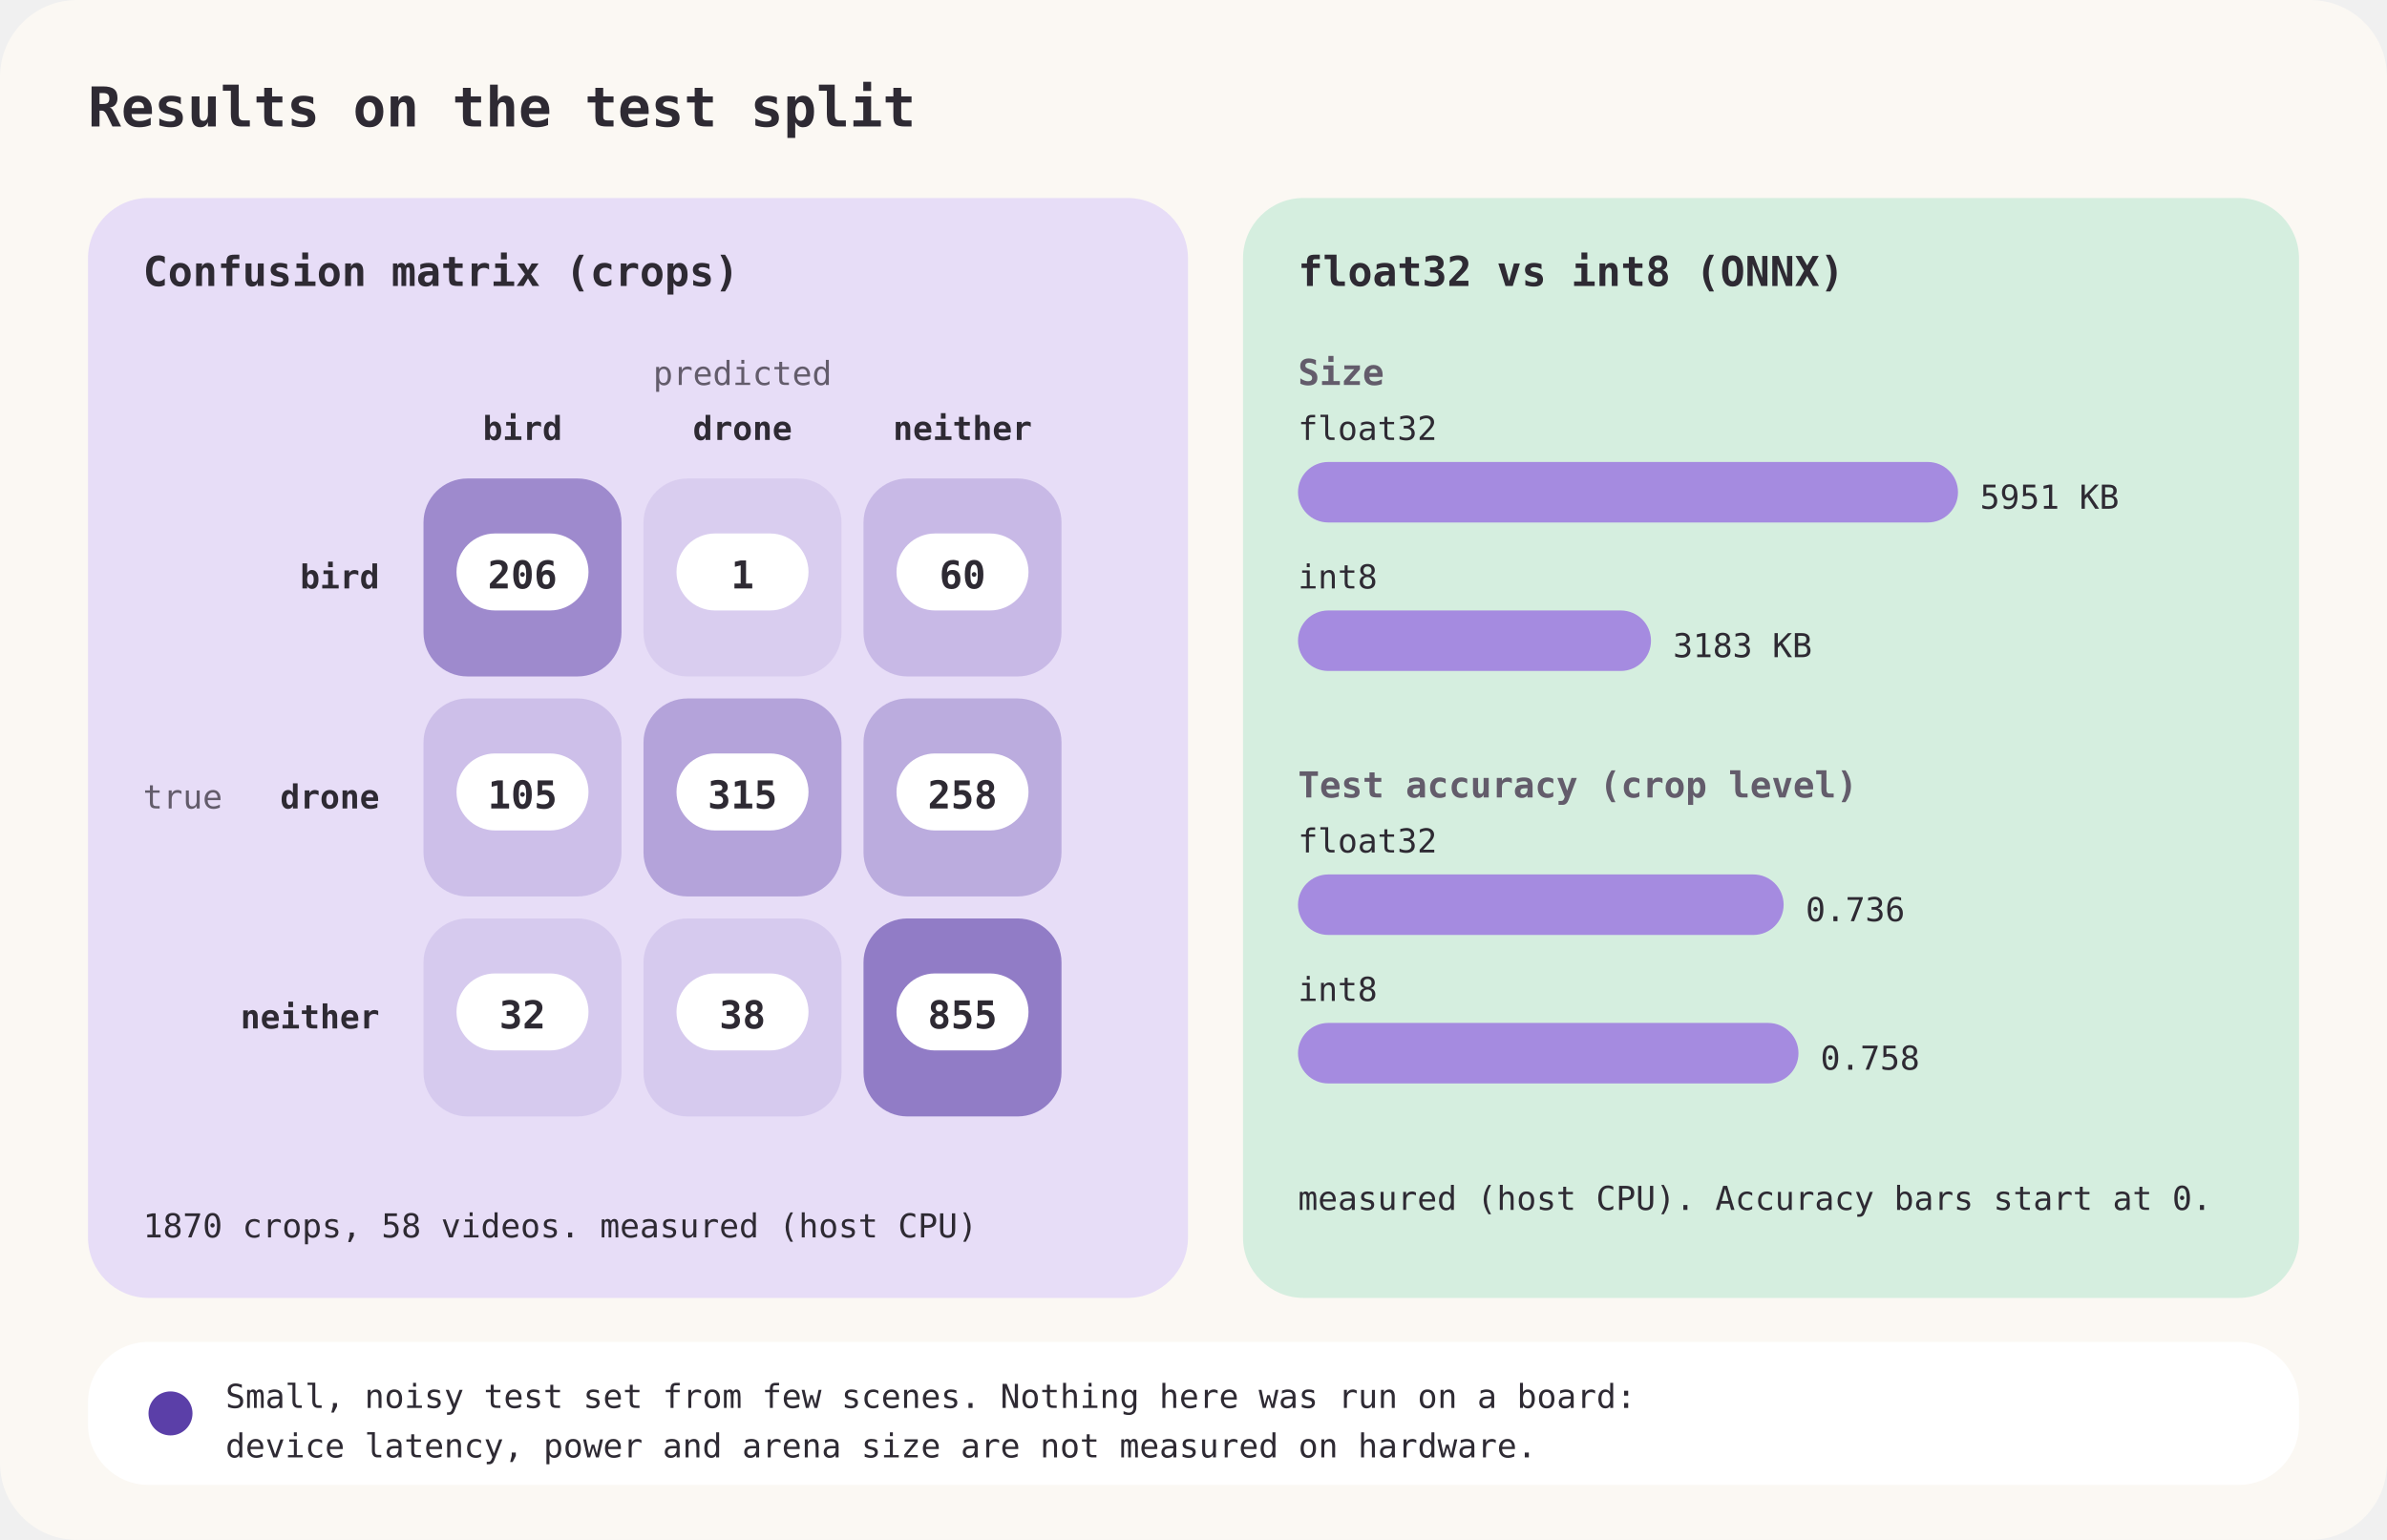
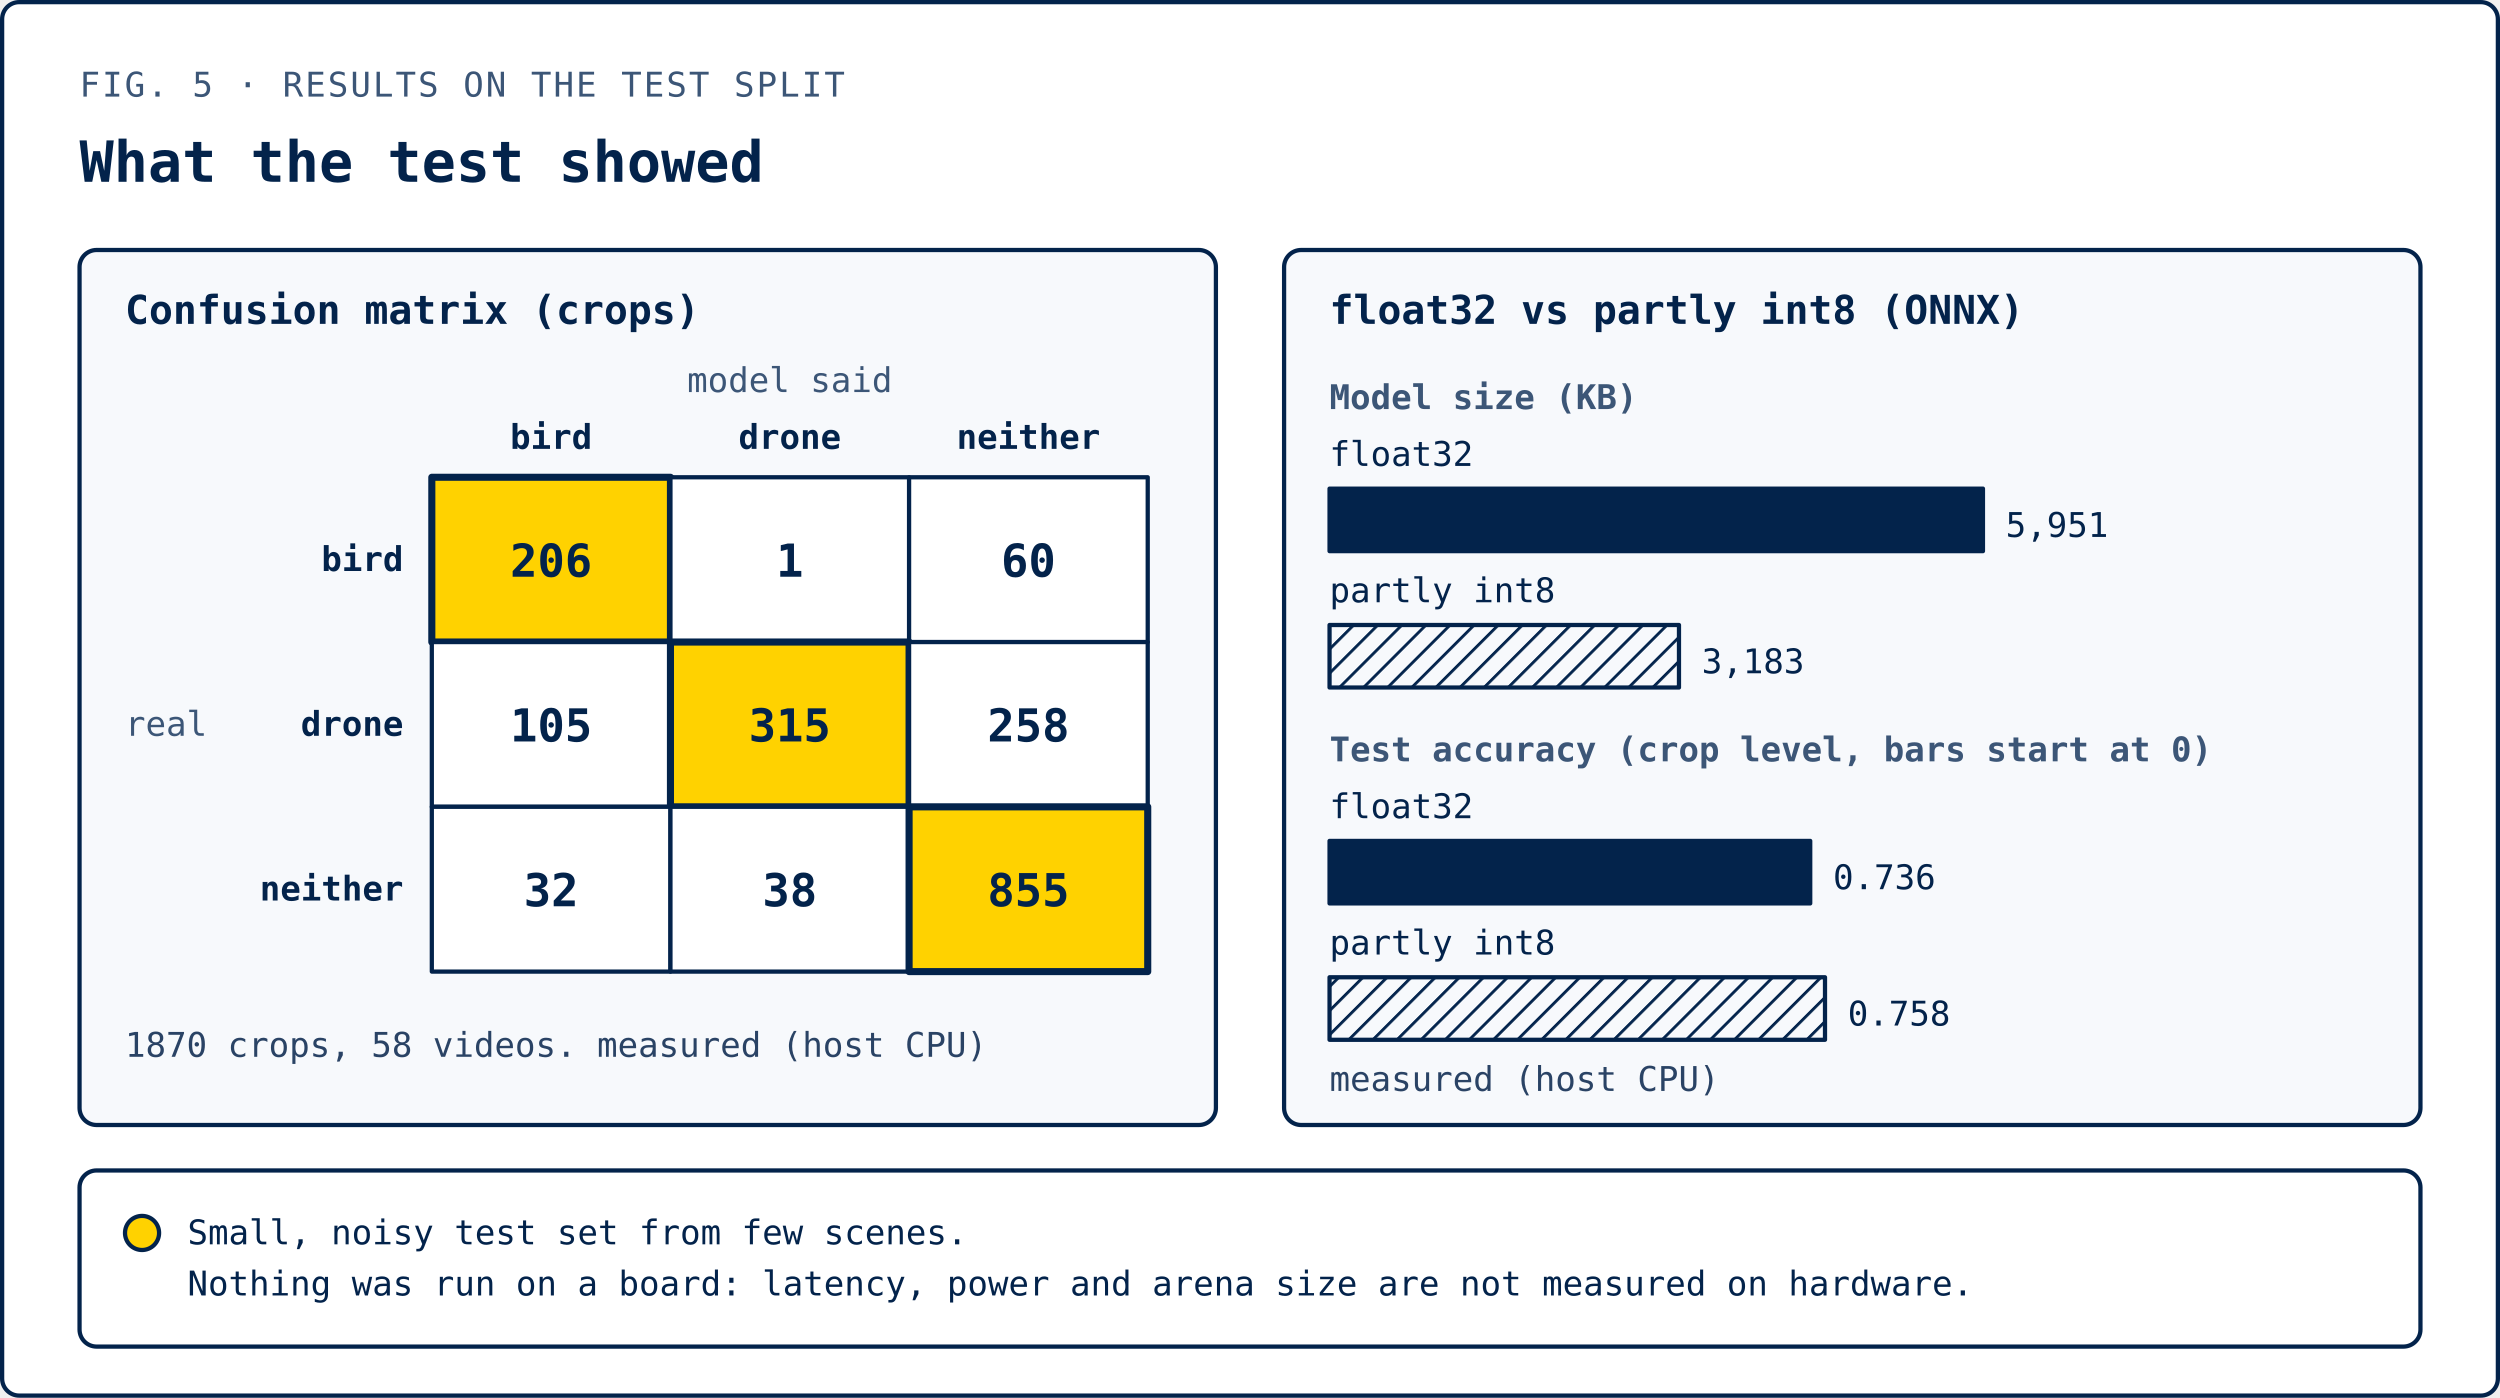
- <svg xmlns="http://www.w3.org/2000/svg" viewBox="0 0 868 560" width="868" height="560" role="img" aria-labelledby="t d" font-family="ui-monospace, &quot;SF Mono&quot;, &quot;JetBrains Mono&quot;, Menlo, Consolas, monospace">
-   <rect x="0" y="0" width="868" height="560" rx="28" fill="#FBF8F3" />
-   <text x="32" y="46" font-size="20" font-weight="bold" fill="#2E2A33" text-anchor="start">Results on the test split</text>
-   <rect x="32" y="72" width="400" height="400" rx="22" fill="#E7DDF7" />
-   <text x="52" y="104" font-size="15" font-weight="bold" fill="#2E2A33" text-anchor="start">Confusion matrix (crops)</text>
-   <text x="270.0" y="140" font-size="12" font-weight="normal" fill="#635C6B" text-anchor="middle">predicted</text>
-   <text x="52" y="294.0" font-size="12" font-weight="normal" fill="#635C6B" text-anchor="start">true</text>
-   <text x="190.0" y="160" font-size="12" font-weight="bold" fill="#2E2A33" text-anchor="middle">bird</text>
-   <text x="138" y="214.0" font-size="12" font-weight="bold" fill="#2E2A33" text-anchor="end">bird</text>
-   <text x="270.0" y="160" font-size="12" font-weight="bold" fill="#2E2A33" text-anchor="middle">drone</text>
-   <text x="138" y="294.0" font-size="12" font-weight="bold" fill="#2E2A33" text-anchor="end">drone</text>
-   <text x="350.0" y="160" font-size="12" font-weight="bold" fill="#2E2A33" text-anchor="middle">neither</text>
-   <text x="138" y="374.0" font-size="12" font-weight="bold" fill="#2E2A33" text-anchor="end">neither</text>
-   <rect x="154" y="174" width="72" height="72" rx="16" fill="#5B3FA8" fill-opacity="0.52" />
-   <rect x="166" y="194" width="48" height="28" rx="14" fill="#FFFFFF" />
-   <text x="190.0" y="214" font-size="14" font-weight="bold" fill="#2E2A33" text-anchor="middle">206</text>
-   <rect x="234" y="174" width="72" height="72" rx="16" fill="#5B3FA8" fill-opacity="0.10" />
-   <rect x="246" y="194" width="48" height="28" rx="14" fill="#FFFFFF" />
-   <text x="270.0" y="214" font-size="14" font-weight="bold" fill="#2E2A33" text-anchor="middle">1</text>
-   <rect x="314" y="174" width="72" height="72" rx="16" fill="#5B3FA8" fill-opacity="0.22" />
-   <rect x="326" y="194" width="48" height="28" rx="14" fill="#FFFFFF" />
-   <text x="350.0" y="214" font-size="14" font-weight="bold" fill="#2E2A33" text-anchor="middle">60</text>
-   <rect x="154" y="254" width="72" height="72" rx="16" fill="#5B3FA8" fill-opacity="0.19" />
-   <rect x="166" y="274" width="48" height="28" rx="14" fill="#FFFFFF" />
-   <text x="190.0" y="294" font-size="14" font-weight="bold" fill="#2E2A33" text-anchor="middle">105</text>
-   <rect x="234" y="254" width="72" height="72" rx="16" fill="#5B3FA8" fill-opacity="0.36" />
-   <rect x="246" y="274" width="48" height="28" rx="14" fill="#FFFFFF" />
-   <text x="270.0" y="294" font-size="14" font-weight="bold" fill="#2E2A33" text-anchor="middle">315</text>
-   <rect x="314" y="254" width="72" height="72" rx="16" fill="#5B3FA8" fill-opacity="0.31" />
-   <rect x="326" y="274" width="48" height="28" rx="14" fill="#FFFFFF" />
-   <text x="350.0" y="294" font-size="14" font-weight="bold" fill="#2E2A33" text-anchor="middle">258</text>
-   <rect x="154" y="334" width="72" height="72" rx="16" fill="#5B3FA8" fill-opacity="0.12" />
-   <rect x="166" y="354" width="48" height="28" rx="14" fill="#FFFFFF" />
-   <text x="190.0" y="374" font-size="14" font-weight="bold" fill="#2E2A33" text-anchor="middle">32</text>
-   <rect x="234" y="334" width="72" height="72" rx="16" fill="#5B3FA8" fill-opacity="0.12" />
-   <rect x="246" y="354" width="48" height="28" rx="14" fill="#FFFFFF" />
-   <text x="270.0" y="374" font-size="14" font-weight="bold" fill="#2E2A33" text-anchor="middle">38</text>
-   <rect x="314" y="334" width="72" height="72" rx="16" fill="#5B3FA8" fill-opacity="0.61" />
-   <rect x="326" y="354" width="48" height="28" rx="14" fill="#FFFFFF" />
-   <text x="350.0" y="374" font-size="14" font-weight="bold" fill="#2E2A33" text-anchor="middle">855</text>
-   <text x="52" y="450" font-size="12" font-weight="normal" fill="#2E2A33" text-anchor="start">1870 crops, 58 videos. measured (host CPU)</text>
-   <rect x="452" y="72" width="384" height="400" rx="22" fill="#D5EEDF" />
-   <text x="472" y="104" font-size="15" font-weight="bold" fill="#2E2A33" text-anchor="start">float32 vs int8 (ONNX)</text>
-   <text x="472" y="140" font-size="13" font-weight="bold" fill="#635C6B" text-anchor="start">Size</text>
-   <text x="472" y="160" font-size="12" font-weight="normal" fill="#2E2A33" text-anchor="start">float32</text>
-   <rect x="472" y="168" width="240.0" height="22" rx="11" fill="#A58BE0" />
-   <text x="720.0" y="185" font-size="12" font-weight="normal" fill="#2E2A33" text-anchor="start">5951 KB</text>
-   <text x="472" y="214" font-size="12" font-weight="normal" fill="#2E2A33" text-anchor="start">int8</text>
-   <rect x="472" y="222" width="128.363" height="22" rx="11" fill="#A58BE0" />
-   <text x="608.363" y="239" font-size="12" font-weight="normal" fill="#2E2A33" text-anchor="start">3183 KB</text>
-   <text x="472" y="290" font-size="13" font-weight="bold" fill="#635C6B" text-anchor="start">Test accuracy (crop level)</text>
-   <text x="472" y="310" font-size="12" font-weight="normal" fill="#2E2A33" text-anchor="start">float32</text>
-   <rect x="472" y="318" width="176.592" height="22" rx="11" fill="#A58BE0" />
-   <text x="656.592" y="335" font-size="12" font-weight="normal" fill="#2E2A33" text-anchor="start">0.736</text>
-   <text x="472" y="364" font-size="12" font-weight="normal" fill="#2E2A33" text-anchor="start">int8</text>
-   <rect x="472" y="372" width="181.992" height="22" rx="11" fill="#A58BE0" />
-   <text x="661.992" y="389" font-size="12" font-weight="normal" fill="#2E2A33" text-anchor="start">0.758</text>
-   <text x="472" y="440" font-size="12" font-weight="normal" fill="#2E2A33" text-anchor="start">measured (host CPU). Accuracy bars start at 0.</text>
-   <rect x="32" y="488" width="804" height="52" rx="22" fill="#FFFFFF" />
-   <circle cx="62" cy="514" r="8" fill="#5B3FA8" />
-   <text x="82" y="512" font-size="12" font-weight="normal" fill="#2E2A33" text-anchor="start">Small, noisy test set from few scenes. Nothing here was run on a board:</text>
-   <text x="82" y="530" font-size="12" font-weight="normal" fill="#2E2A33" text-anchor="start">device latency, power and arena size are not measured on hardware.</text>
+ <svg xmlns="http://www.w3.org/2000/svg" viewBox="0 0 880 492" width="880" height="492" role="img" aria-labelledby="t d" font-family="ui-monospace, &quot;SF Mono&quot;, Menlo, Consolas, monospace" fill="none" stroke="#03234B" stroke-width="1.5" stroke-linecap="round" stroke-linejoin="round">
+   <rect x="0.75" y="0.75" width="878.5" height="490.5" rx="6" fill="#FFFFFF" />
+   <defs>
+     <pattern id="hatch2" width="6" height="6" patternUnits="userSpaceOnUse" patternTransform="rotate(45)">
+       <path d="M0 0V6" stroke="#03234B" stroke-width="2" />
+     </pattern>
+   </defs>
+   <text x="28" y="34" font-size="12" font-weight="500" fill="#3C5677" stroke="none" text-anchor="start" letter-spacing="0.72">FIG. 5 · RESULTS ON THE TEST SPLIT</text>
+   <text x="28" y="64" font-size="20" font-weight="600" fill="#03234B" stroke="none" text-anchor="start">What the test showed</text>
+   <rect x="28" y="88" width="400" height="308" rx="6" fill="#F7F9FC" stroke="#03234B" />
+   <text x="44" y="114" font-size="14" font-weight="600" fill="#03234B" stroke="none" text-anchor="start">Confusion matrix (crops)</text>
+   <text x="278.0" y="138" font-size="12" font-weight="500" fill="#3C5677" stroke="none" text-anchor="middle">model said</text>
+   <text x="44" y="259.0" font-size="12" font-weight="500" fill="#3C5677" stroke="none" text-anchor="start">real</text>
+   <text x="194.0" y="158" font-size="12" font-weight="600" fill="#03234B" stroke="none" text-anchor="middle">bird</text>
+   <text x="142" y="201.0" font-size="12" font-weight="600" fill="#03234B" stroke="none" text-anchor="end">bird</text>
+   <text x="278.0" y="158" font-size="12" font-weight="600" fill="#03234B" stroke="none" text-anchor="middle">drone</text>
+   <text x="142" y="259.0" font-size="12" font-weight="600" fill="#03234B" stroke="none" text-anchor="end">drone</text>
+   <text x="362.0" y="158" font-size="12" font-weight="600" fill="#03234B" stroke="none" text-anchor="middle">neither</text>
+   <text x="142" y="317.0" font-size="12" font-weight="600" fill="#03234B" stroke="none" text-anchor="end">neither</text>
+   <rect x="152" y="168" width="84" height="58" rx="0" fill="#FFD200" stroke="#03234B" stroke-width="2.5" />
+   <text x="194.0" y="203.0" font-size="16" font-weight="600" fill="#03234B" stroke="none" text-anchor="middle">206</text>
+   <rect x="236" y="168" width="84" height="58" rx="0" fill="#FFFFFF" stroke="#03234B" />
+   <text x="278.0" y="203.0" font-size="16" font-weight="600" fill="#03234B" stroke="none" text-anchor="middle">1</text>
+   <rect x="320" y="168" width="84" height="58" rx="0" fill="#FFFFFF" stroke="#03234B" />
+   <text x="362.0" y="203.0" font-size="16" font-weight="600" fill="#03234B" stroke="none" text-anchor="middle">60</text>
+   <rect x="152" y="226" width="84" height="58" rx="0" fill="#FFFFFF" stroke="#03234B" />
+   <text x="194.0" y="261.0" font-size="16" font-weight="600" fill="#03234B" stroke="none" text-anchor="middle">105</text>
+   <rect x="236" y="226" width="84" height="58" rx="0" fill="#FFD200" stroke="#03234B" stroke-width="2.5" />
+   <text x="278.0" y="261.0" font-size="16" font-weight="600" fill="#03234B" stroke="none" text-anchor="middle">315</text>
+   <rect x="320" y="226" width="84" height="58" rx="0" fill="#FFFFFF" stroke="#03234B" />
+   <text x="362.0" y="261.0" font-size="16" font-weight="600" fill="#03234B" stroke="none" text-anchor="middle">258</text>
+   <rect x="152" y="284" width="84" height="58" rx="0" fill="#FFFFFF" stroke="#03234B" />
+   <text x="194.0" y="319.0" font-size="16" font-weight="600" fill="#03234B" stroke="none" text-anchor="middle">32</text>
+   <rect x="236" y="284" width="84" height="58" rx="0" fill="#FFFFFF" stroke="#03234B" />
+   <text x="278.0" y="319.0" font-size="16" font-weight="600" fill="#03234B" stroke="none" text-anchor="middle">38</text>
+   <rect x="320" y="284" width="84" height="58" rx="0" fill="#FFD200" stroke="#03234B" stroke-width="2.5" />
+   <text x="362.0" y="319.0" font-size="16" font-weight="600" fill="#03234B" stroke="none" text-anchor="middle">855</text>
+   <text x="44" y="372" font-size="12" font-weight="500" fill="#2A4365" stroke="none" text-anchor="start">1870 crops, 58 videos. measured (host CPU)</text>
+   <rect x="452" y="88" width="400" height="308" rx="6" fill="#F7F9FC" stroke="#03234B" />
+   <text x="468" y="114" font-size="14" font-weight="600" fill="#03234B" stroke="none" text-anchor="start">float32 vs partly int8 (ONNX)</text>
+   <text x="468" y="144" font-size="12" font-weight="600" fill="#3C5677" stroke="none" text-anchor="start">Model size (KB)</text>
+   <text x="468" y="164" font-size="12" font-weight="500" fill="#03234B" stroke="none" text-anchor="start">float32</text>
+   <rect x="468" y="172" width="230.0" height="22" fill="#03234B" />
+   <text x="706.0" y="189" font-size="12" font-weight="500" fill="#03234B" stroke="none" text-anchor="start">5,951</text>
+   <text x="468" y="212" font-size="12" font-weight="500" fill="#03234B" stroke="none" text-anchor="start">partly int8</text>
+   <rect x="468" y="220" width="123.0" height="22" fill="url(#hatch2)" />
+   <text x="599.015" y="237" font-size="12" font-weight="500" fill="#03234B" stroke="none" text-anchor="start">3,183</text>
+   <text x="468" y="268" font-size="12" font-weight="600" fill="#3C5677" stroke="none" text-anchor="start">Test accuracy (crop level, bars start at 0)</text>
+   <text x="468" y="288" font-size="12" font-weight="500" fill="#03234B" stroke="none" text-anchor="start">float32</text>
+   <rect x="468" y="296" width="169.2" height="22" fill="#03234B" />
+   <text x="645.234" y="313" font-size="12" font-weight="500" fill="#03234B" stroke="none" text-anchor="start">0.736</text>
+   <text x="468" y="336" font-size="12" font-weight="500" fill="#03234B" stroke="none" text-anchor="start">partly int8</text>
+   <rect x="468" y="344" width="174.4" height="22" fill="url(#hatch2)" />
+   <text x="650.409" y="361" font-size="12" font-weight="500" fill="#03234B" stroke="none" text-anchor="start">0.758</text>
+   <text x="468" y="384" font-size="12" font-weight="500" fill="#2A4365" stroke="none" text-anchor="start">measured (host CPU)</text>
+   <rect x="28" y="412" width="824" height="62" rx="6" fill="#FFFFFF" stroke="#03234B" />
+   <circle cx="50" cy="434" r="6" fill="#FFD200" />
+   <text x="66" y="438" font-size="12" font-weight="500" fill="#03234B" stroke="none" text-anchor="start">Small, noisy test set from few scenes.</text>
+   <text x="66" y="456" font-size="12" font-weight="500" fill="#03234B" stroke="none" text-anchor="start">Nothing was run on a board: latency, power and arena size are not measured on hardware.</text>
</svg>
